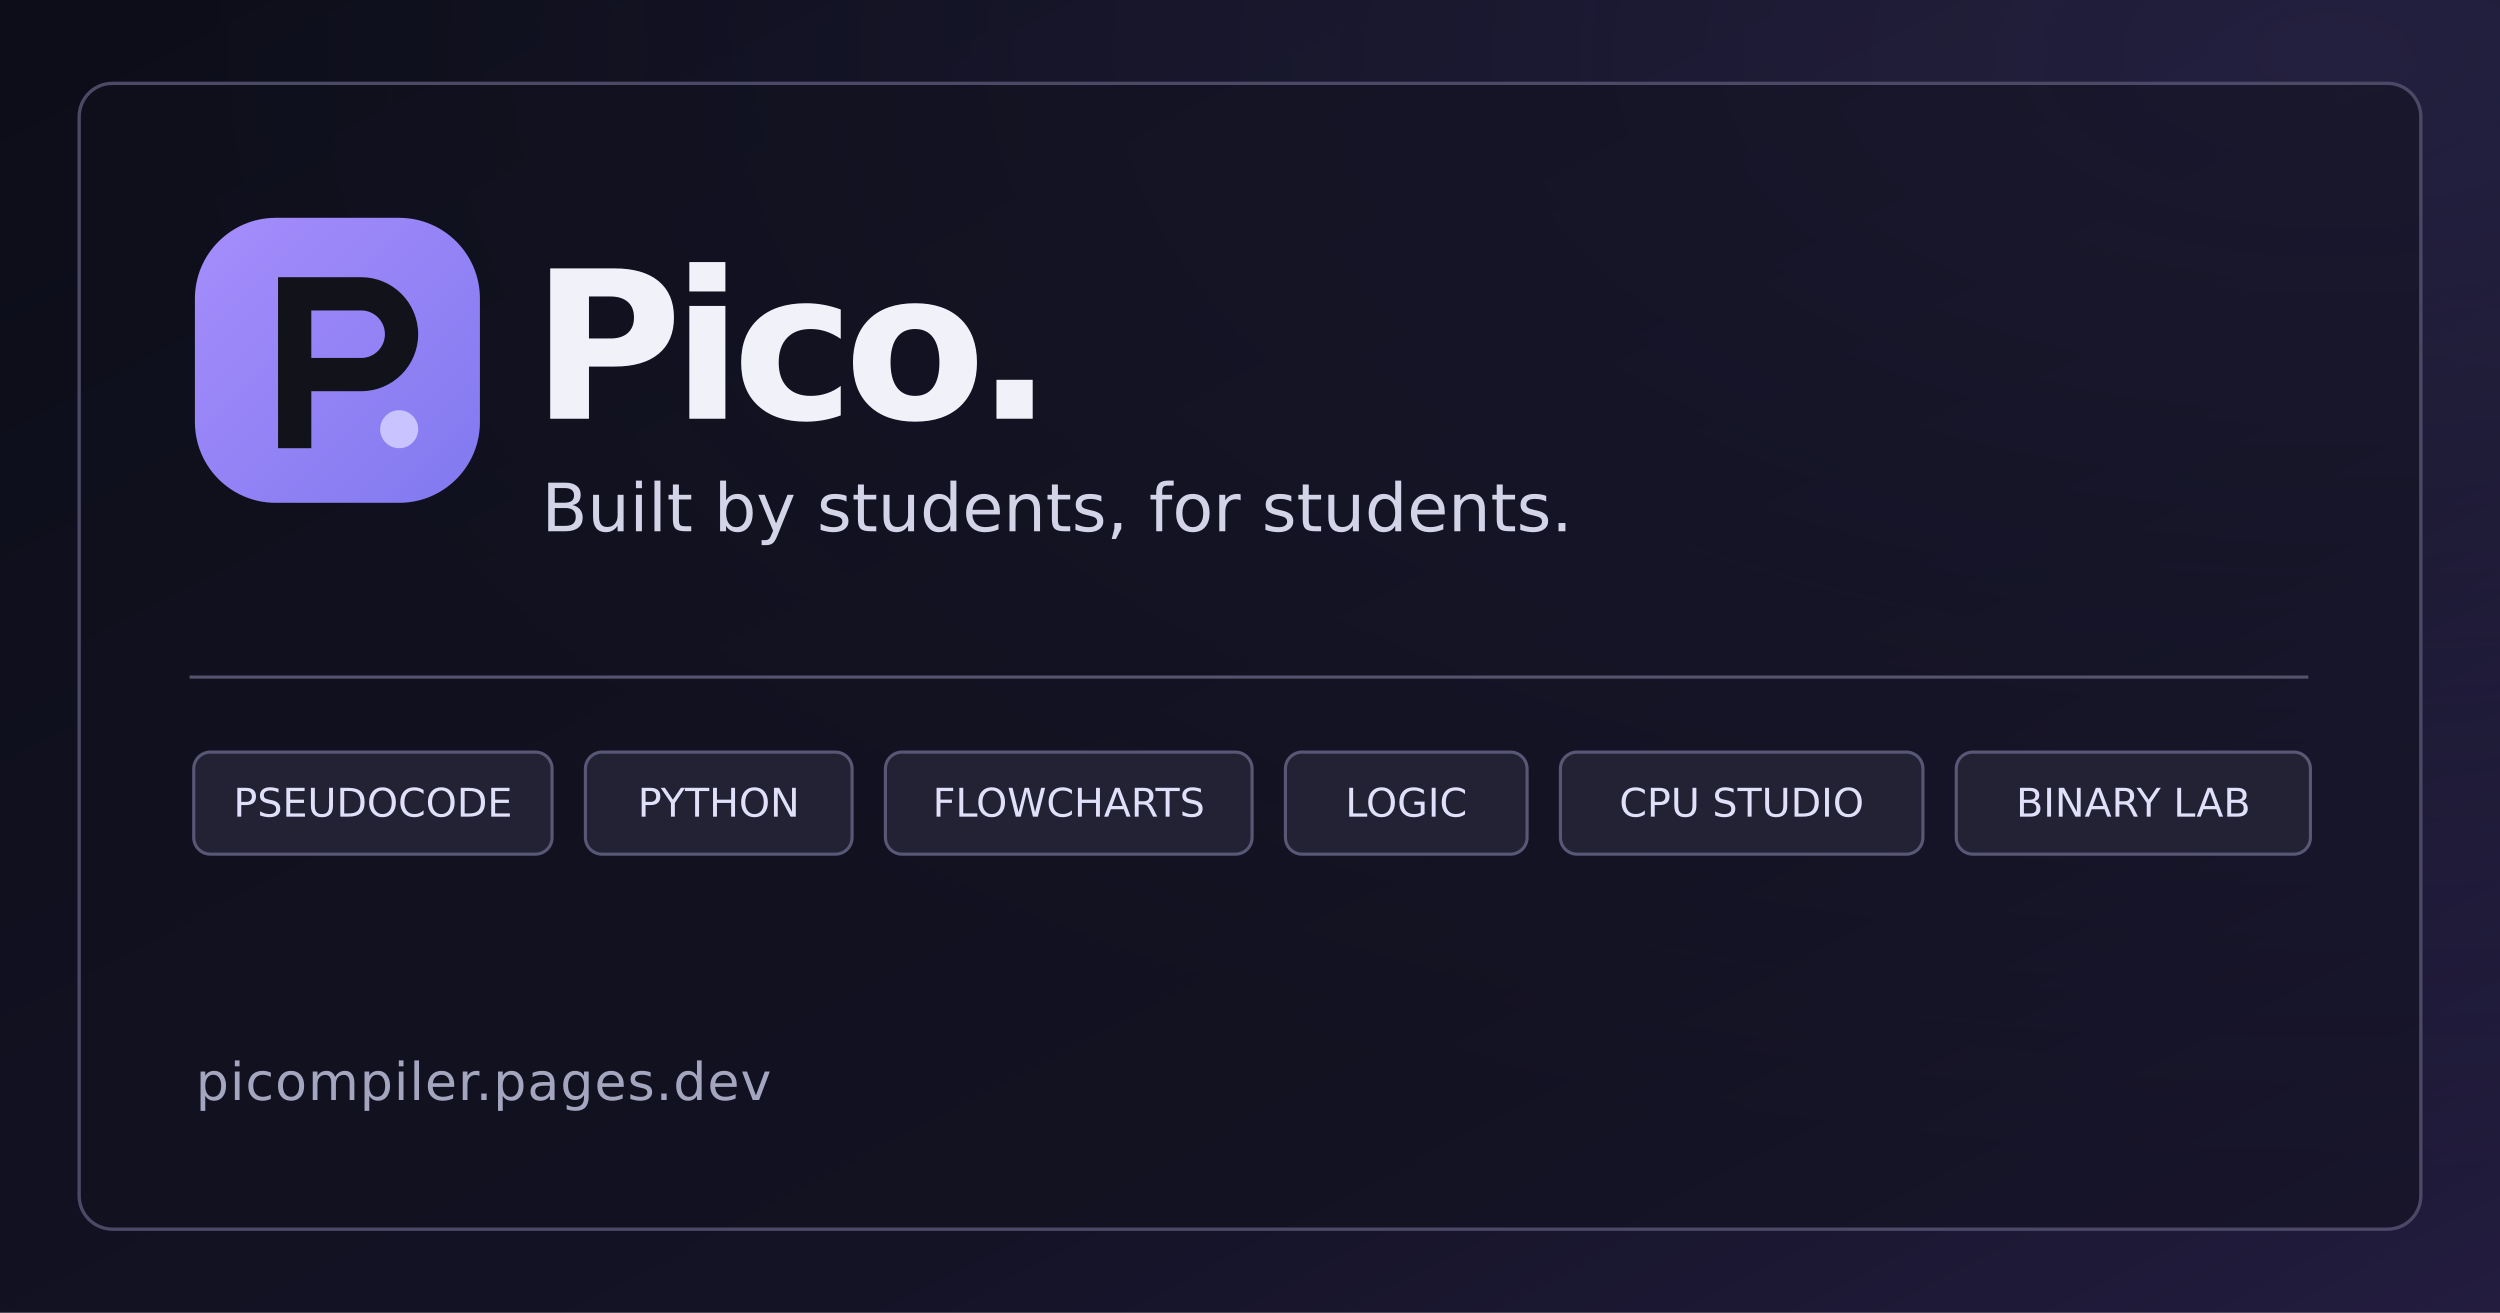
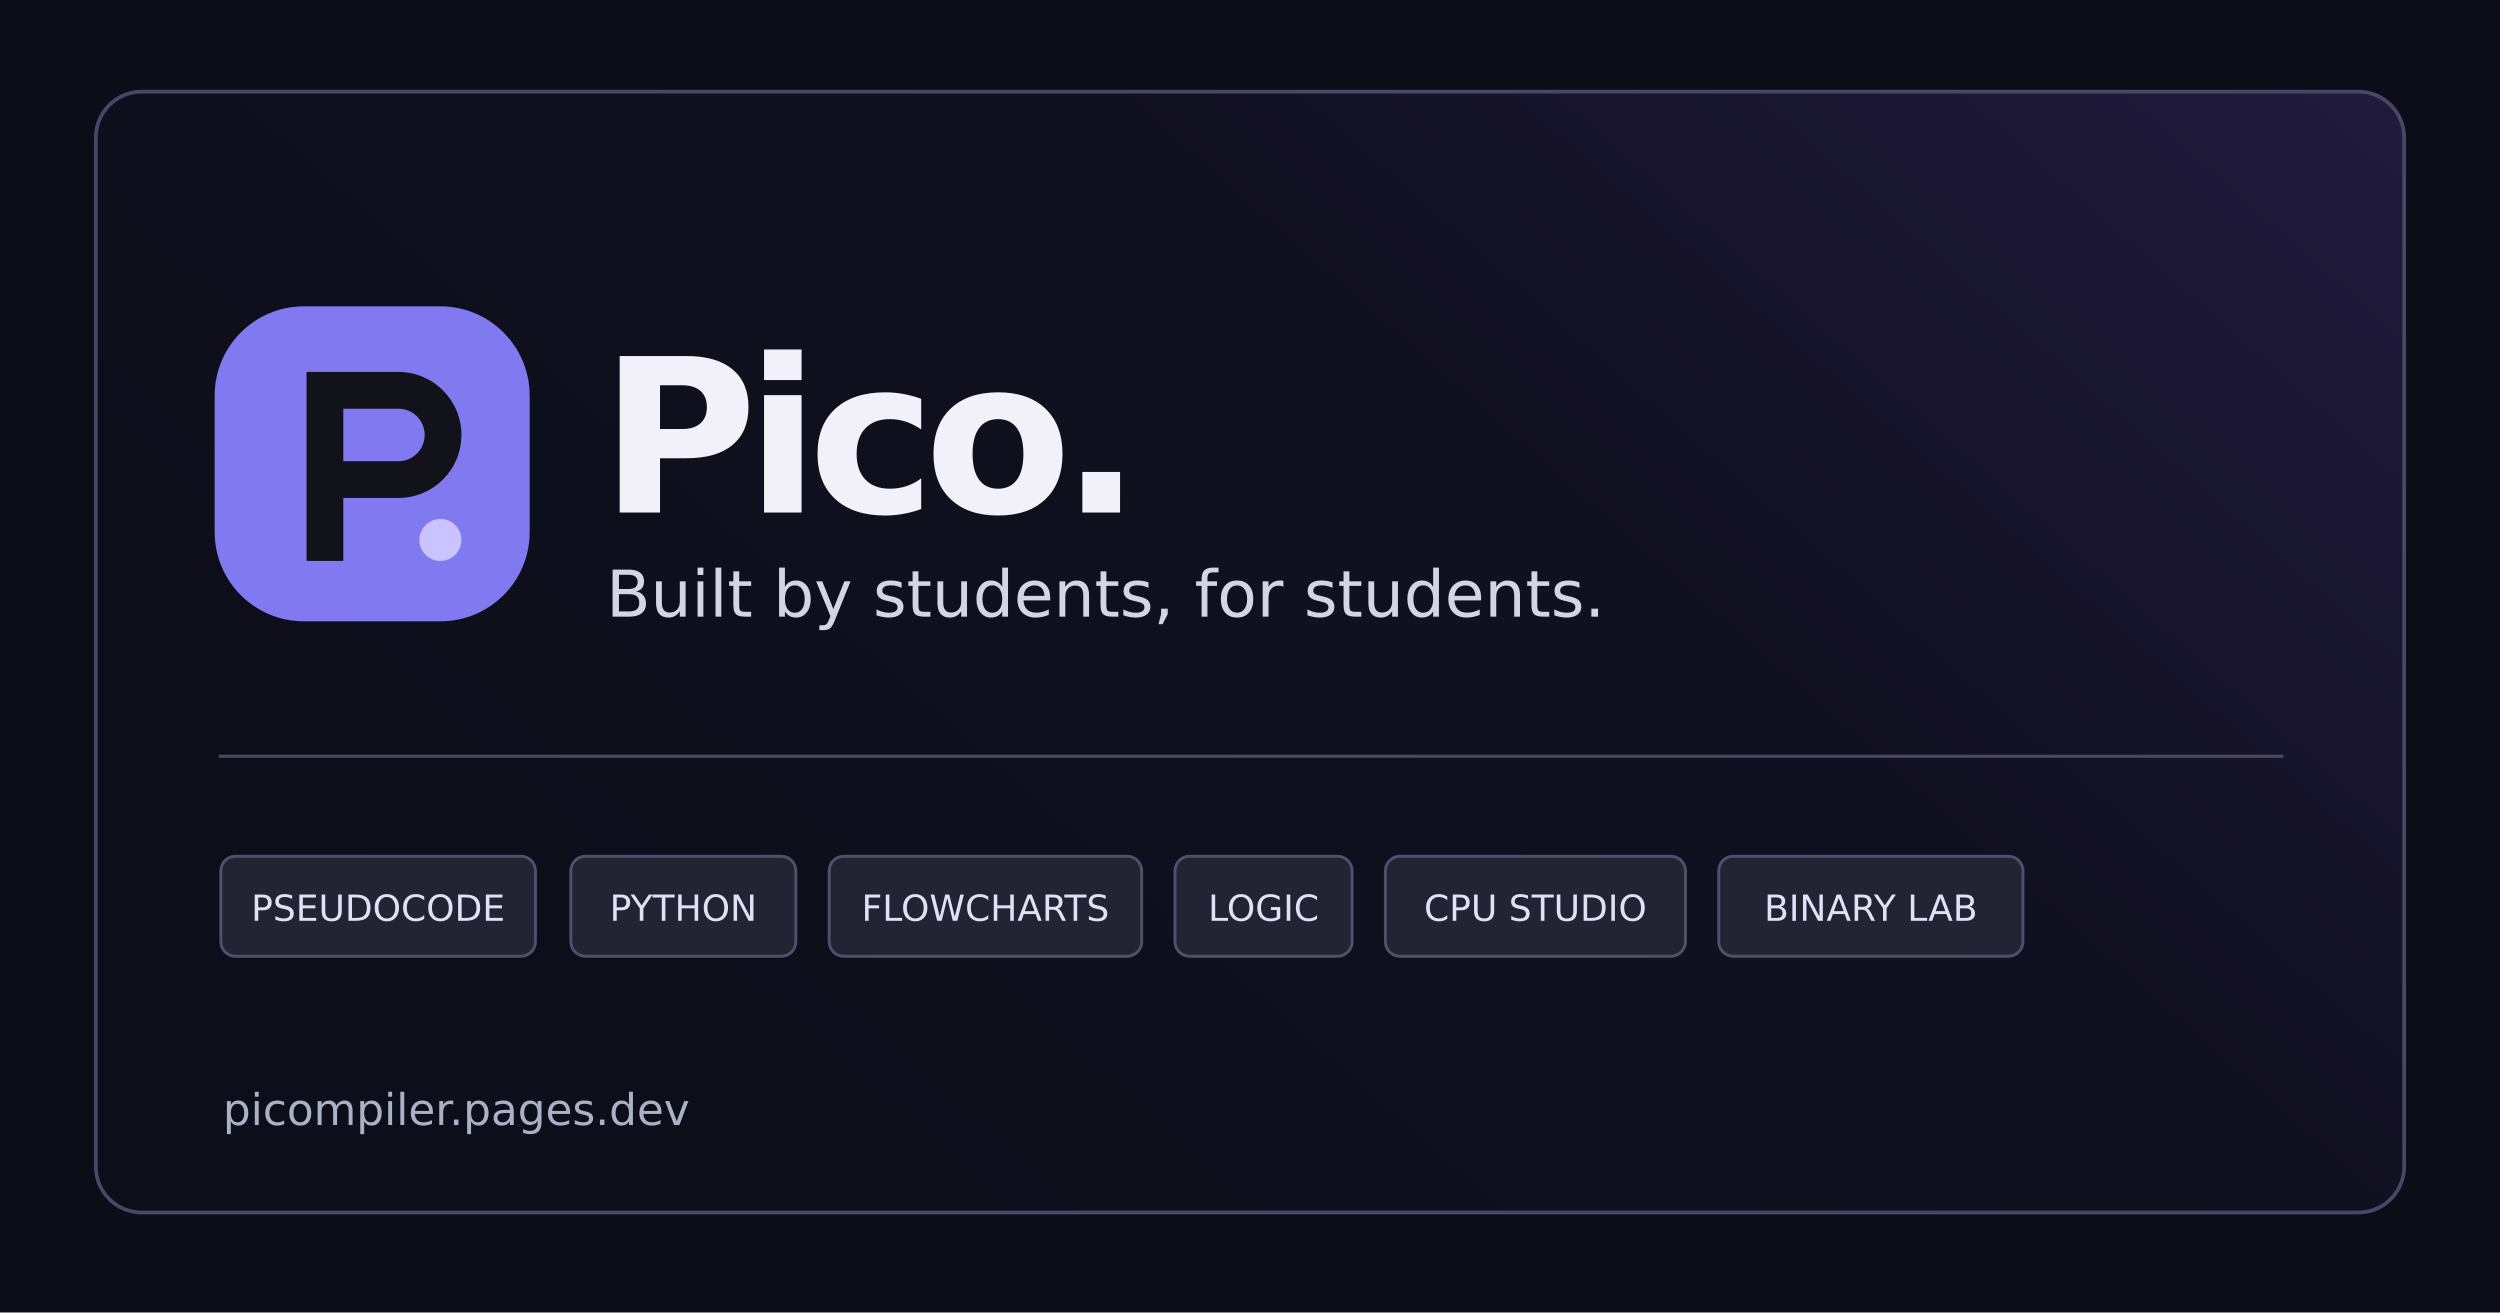
<svg xmlns="http://www.w3.org/2000/svg" width="1200" height="630" viewBox="0 0 1200 630" role="img" aria-labelledby="title desc">
  <defs>
-     <linearGradient id="background" x1="0" y1="0" x2="1" y2="1">
-       <stop offset="0" stop-color="#0c0d18" />
-       <stop offset=".67" stop-color="#141326" />
-       <stop offset="1" stop-color="#231c3f" />
-     </linearGradient>
-     <radialGradient id="glow" cx=".93" cy=".04" r=".86">
-       <stop offset="0" stop-color="#7765cb" stop-opacity=".17" />
-       <stop offset="1" stop-color="#7765cb" stop-opacity="0" />
-     </radialGradient>
-     <linearGradient id="logo" x1="0" y1="0" x2="1" y2="1">
-       <stop stop-color="#a68dfc" />
-       <stop offset="1" stop-color="#8179ef" />
+     <linearGradient id="card-bg" x1="0" y1=".55" x2="1" y2="0">
+       <stop offset="0" stop-color="#0c0e19" />
+       <stop offset=".56" stop-color="#111020" />
+       <stop offset="1" stop-color="#211b3e" />
    </linearGradient>
  </defs>
-   <rect width="1200" height="630" fill="#0c0d18" />
-   <rect width="1200" height="630" fill="url(#background)" />
-   <rect width="1200" height="630" fill="url(#glow)" />
-   <rect x="38" y="40" width="1124" height="550" rx="16" fill="#11121e" fill-opacity=".54" stroke="#4c4966" stroke-width="1.6" />
-   <g transform="translate(89 100) scale(1.14)">
-     <rect x="4" y="4" width="120" height="120" rx="34" fill="url(#logo)" />
+   <rect width="1200" height="630" fill="#0b0d17" />
+   <rect x="46" y="44" width="1108" height="538" rx="22" fill="url(#card-bg)" stroke="#4a4667" stroke-width="1.8" />
+   <g transform="translate(98 142) scale(1.26)">
+     <rect x="4" y="4" width="120" height="120" rx="34" fill="#8179ef" />
    <path d="M39 29h35a24 24 0 0 1 0 48H53v24H39V29Zm14 14v20h21a10 10 0 0 0 0-20H53Z" fill="#11121a" />
    <circle cx="90" cy="93" r="8" fill="#c9c4ff" />
  </g>
-   <g font-family="DejaVu Sans,Arial,sans-serif">
-     <text x="255" y="201" fill="#f1f1fa" font-size="99" font-weight="bold" letter-spacing="-5">Pico.</text>
-     <text x="260" y="255" fill="#d3d4e8" font-size="32" font-weight="400">Built by students, for students.</text>
-     <path d="M 91 325 H 1108" fill="none" stroke="#55536e" stroke-width="1.5" />
-     <g fill="#222234" stroke="#595776" stroke-width="1.5">
-       <rect x="93" y="361" width="172" height="49" rx="8" />
-       <rect x="281" y="361" width="128" height="49" rx="8" />
-       <rect x="425" y="361" width="176" height="49" rx="8" />
-       <rect x="617" y="361" width="116" height="49" rx="8" />
-       <rect x="749" y="361" width="174" height="49" rx="8" />
-       <rect x="939" y="361" width="170" height="49" rx="8" />
+   <g font-family="DejaVu Sans, Arial, sans-serif">
+     <text x="288" y="246" font-size="103" font-weight="750" letter-spacing="-5.4" fill="#f2f1fa">Pico.</text>
+     <text x="291" y="296" font-size="31" font-weight="400" fill="#d3d5e5">Built by students, for students.</text>
+     <path d="M105 363 H 1096" stroke="#4a4961" stroke-width="1.5" />
+     <g fill="#222333" stroke="#51506c" stroke-width="1.4">
+       <rect x="106" y="411" width="151" height="48" rx="7" />
+       <rect x="274" y="411" width="108" height="48" rx="7" />
+       <rect x="398" y="411" width="150" height="48" rx="7" />
+       <rect x="564" y="411" width="85" height="48" rx="7" />
+       <rect x="665" y="411" width="144" height="48" rx="7" />
+       <rect x="825" y="411" width="146" height="48" rx="7" />
    </g>
-     <g fill="#e1e0fa" font-size="19" font-weight="500" text-anchor="middle" letter-spacing="0">
-       <text x="179" y="392">PSEUDOCODE</text>
-       <text x="345" y="392">PYTHON</text>
-       <text x="513" y="392">FLOWCHARTS</text>
-       <text x="675" y="392">LOGIC</text>
-       <text x="836" y="392">CPU STUDIO</text>
-       <text x="1024" y="392">BINARY LAB</text>
+     <g font-size="17.3" font-weight="500" fill="#e0e1f5" text-anchor="middle">
+       <text x="181.5" y="442">PSEUDOCODE</text>
+       <text x="328" y="442">PYTHON</text>
+       <text x="473" y="442">FLOWCHARTS</text>
+       <text x="606.5" y="442">LOGIC</text>
+       <text x="737" y="442">CPU STUDIO</text>
+       <text x="898" y="442">BINARY LAB</text>
    </g>
-     <text x="94" y="528" font-size="25" fill="#a4a6bf" letter-spacing=".5">picompiler.pages.dev</text>
+     <text x="107" y="540" font-size="21" fill="#abb0c6">picompiler.pages.dev</text>
  </g>
</svg>
